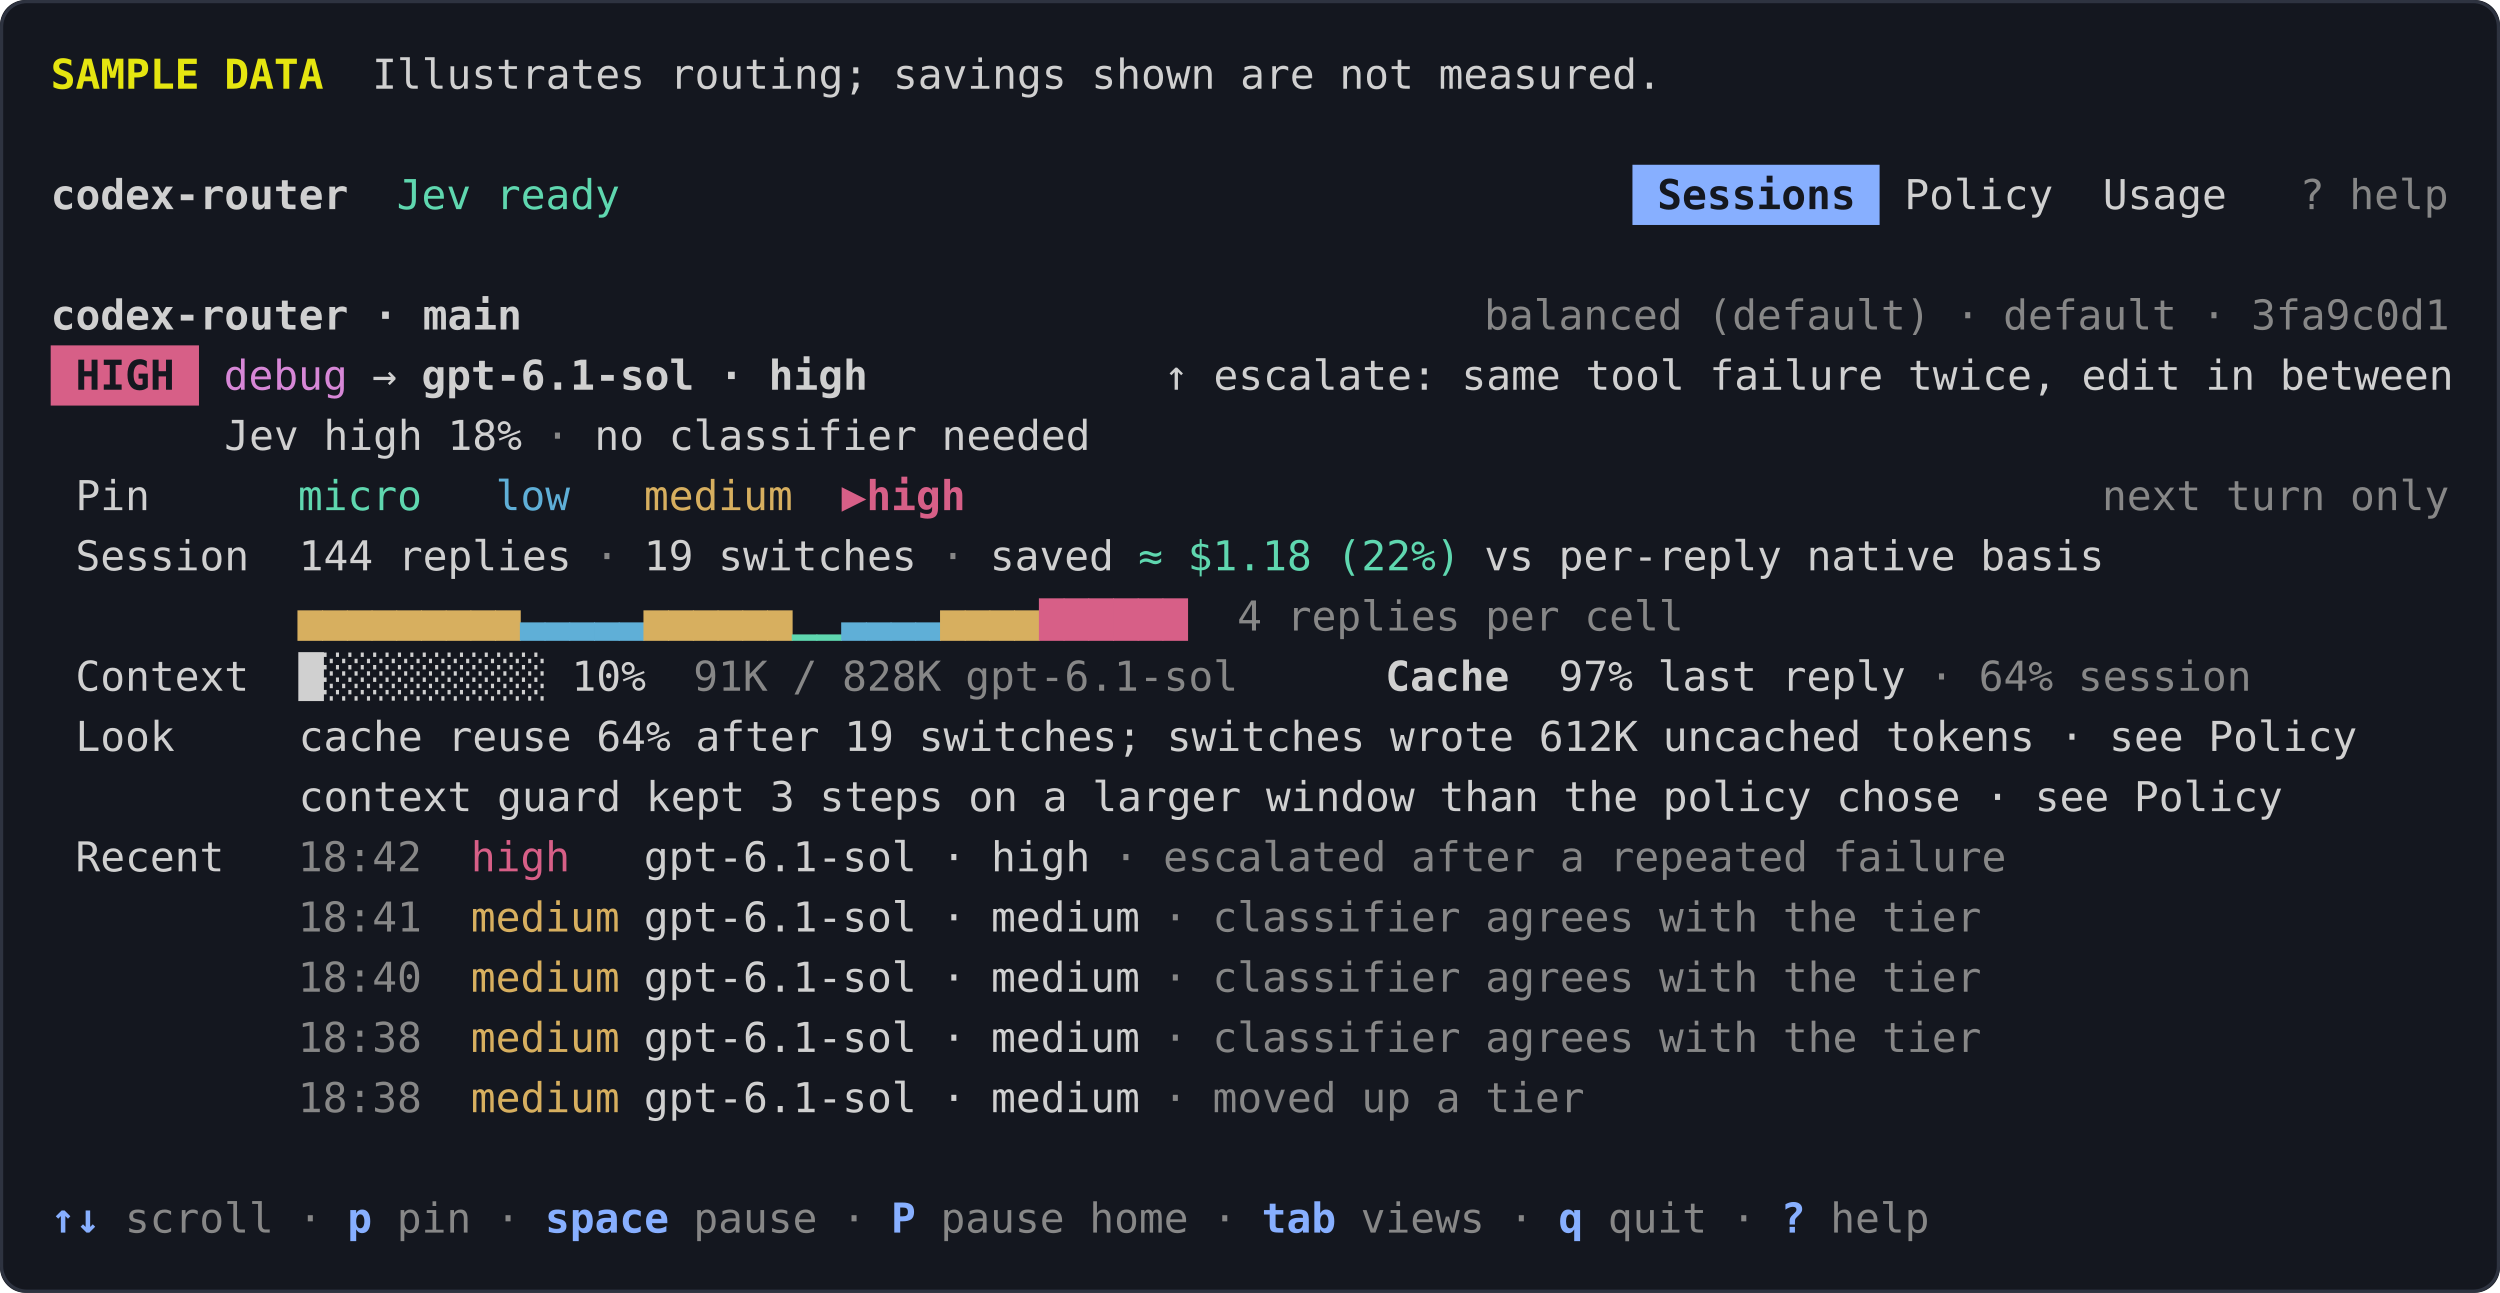
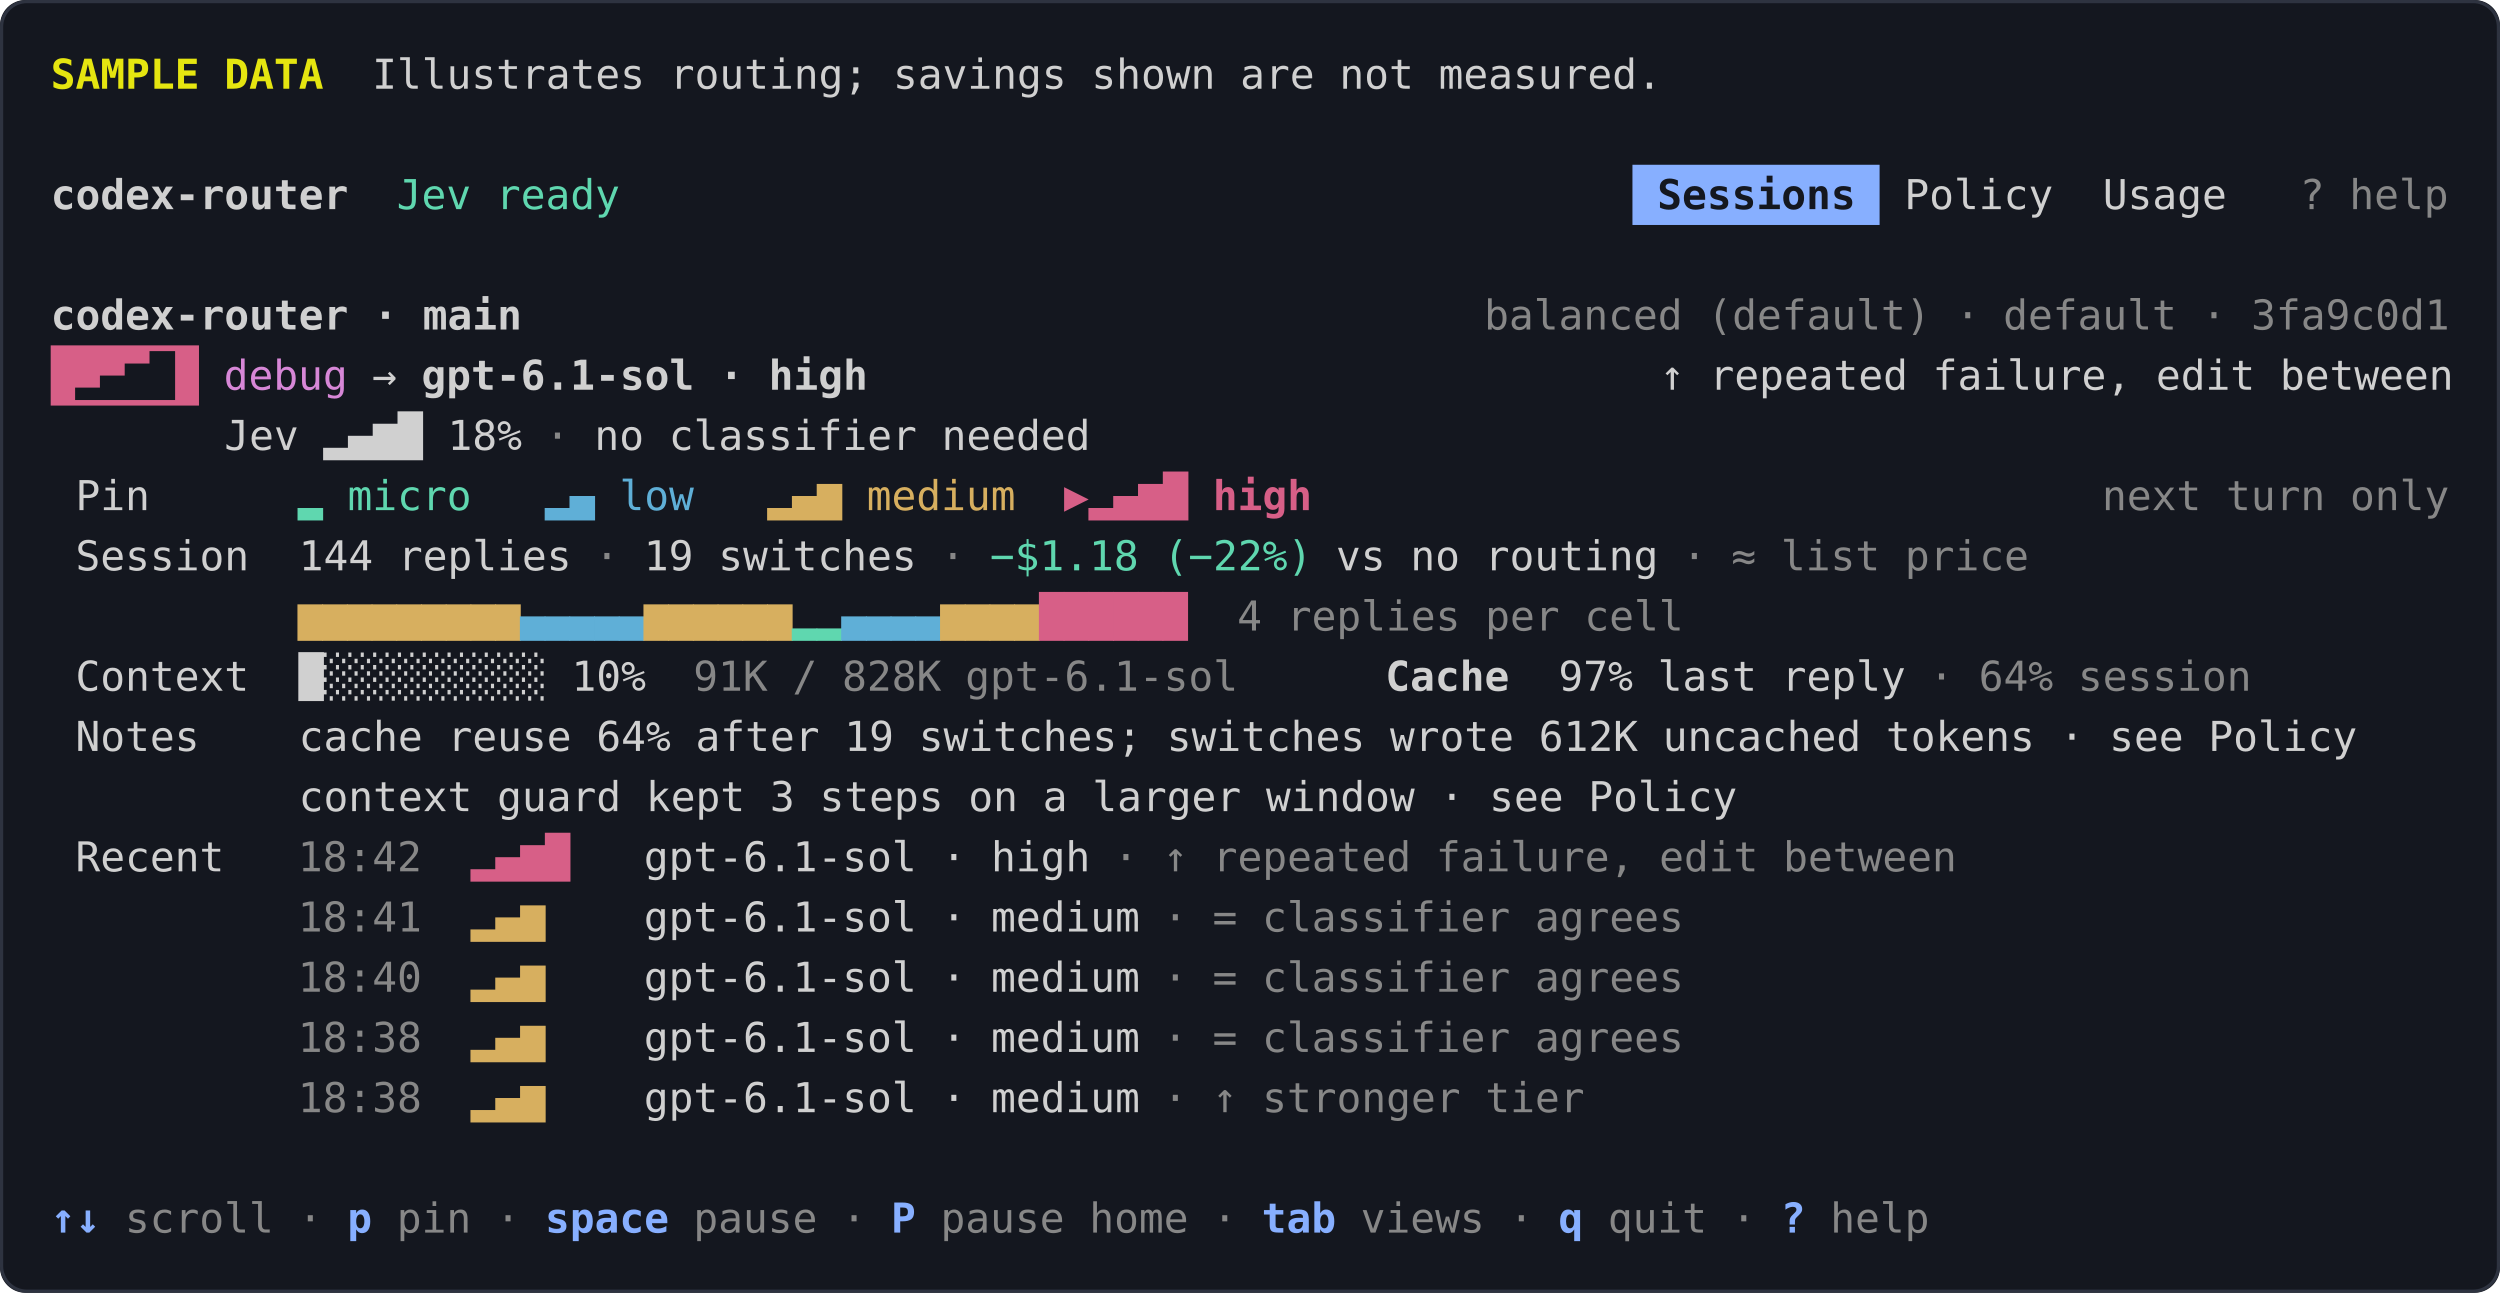
<svg xmlns="http://www.w3.org/2000/svg" viewBox="0 0 789 408" width="789" height="408" role="img" aria-labelledby="title desc">
  <style>text { font-family: ui-monospace, SFMono-Regular, Menlo, Consolas, 'DejaVu Sans Mono', monospace; font-size: 13px; }</style>
  <rect width="789" height="408" rx="8" fill="#14171f" />
  <rect x="0.5" y="0.5" width="788" height="407" rx="8" fill="none" stroke="#2e3340" />
  <text x="16.0" y="28.0" fill="#e5e510" font-weight="700" xml:space="preserve">SAMPLE DATA</text>
  <text x="101.8" y="28.0" fill="#d0d0d0" xml:space="preserve">  Illustrates routing; savings shown are not measured.</text>
  <text x="16.0" y="66.0" fill="#d0d0d0" font-weight="700" xml:space="preserve">codex-router</text>
  <text x="125.2" y="66.0" fill="#5fd7af" xml:space="preserve">Jev ready</text>
  <rect x="515.2" y="52.0" width="78.0" height="19" fill="#87afff" />
  <text x="515.2" y="66.0" fill="#14171f" font-weight="700" xml:space="preserve"> Sessions </text>
  <text x="593.2" y="66.0" fill="#d0d0d0" xml:space="preserve"> Policy  Usage   </text>
  <text x="725.8" y="66.0" fill="#878787" xml:space="preserve">? help</text>
  <text x="16.0" y="104.0" fill="#d0d0d0" font-weight="700" xml:space="preserve">codex-router · main</text>
  <text x="468.4" y="104.0" fill="#878787" xml:space="preserve">balanced (default) · </text>
  <text x="632.2" y="104.0" fill="#878787" xml:space="preserve">default · 3fa9c0d1</text>
  <rect x="16.0" y="109.0" width="46.8" height="19" fill="#d75f87" />
-   <text x="16.0" y="123.0" fill="#14171f" font-weight="700" xml:space="preserve"> HIGH </text>
+   <text x="16.0" y="123.0" fill="#14171f" font-weight="700" xml:space="preserve"> ▂▄▆█ </text>
  <text x="70.6" y="123.0" fill="#d787d7" xml:space="preserve">debug</text>
  <text x="109.6" y="123.0" fill="#d0d0d0" xml:space="preserve"> → </text>
  <text x="133.0" y="123.0" fill="#d0d0d0" font-weight="700" xml:space="preserve">gpt-6.1-sol · high</text>
-   <text x="273.4" y="123.0" fill="#d0d0d0" xml:space="preserve">            ↑ escalate: same tool failure twice, edit in between</text>
-   <text x="16.0" y="142.0" fill="#d0d0d0" xml:space="preserve">       Jev high 18%</text>
+   <text x="273.4" y="123.0" fill="#d0d0d0" xml:space="preserve">                                ↑ repeated failure, edit between</text>
+   <text x="16.0" y="142.0" fill="#d0d0d0" xml:space="preserve">       Jev ▂▄▆█ 18%</text>
  <text x="164.2" y="142.0" fill="#878787" xml:space="preserve"> · </text>
  <text x="187.6" y="142.0" fill="#d0d0d0" xml:space="preserve">no classifier needed</text>
  <text x="16.0" y="161.0" fill="#d0d0d0" xml:space="preserve"> Pin     </text>
-   <text x="86.2" y="161.0" fill="#5fd7af" xml:space="preserve"> micro  </text>
-   <text x="148.6" y="161.0" fill="#5fafd7" xml:space="preserve"> low  </text>
-   <text x="195.4" y="161.0" fill="#d7af5f" xml:space="preserve"> medium  </text>
-   <text x="265.6" y="161.0" fill="#d75f87" font-weight="700" xml:space="preserve">▶high  </text>
+   <text x="86.2" y="161.0" fill="#5fd7af" xml:space="preserve"> ▂ micro  </text>
+   <text x="164.2" y="161.0" fill="#5fafd7" xml:space="preserve"> ▂▄ low  </text>
+   <text x="234.4" y="161.0" fill="#d7af5f" xml:space="preserve"> ▂▄▆ medium  </text>
+   <text x="335.8" y="161.0" fill="#d75f87" font-weight="700" xml:space="preserve">▶▂▄▆█ high  </text>
  <text x="663.4" y="161.0" fill="#878787" xml:space="preserve">next turn only</text>
  <text x="16.0" y="180.0" fill="#d0d0d0" xml:space="preserve"> Session  144 replies</text>
  <text x="179.8" y="180.0" fill="#878787" xml:space="preserve"> · </text>
  <text x="203.2" y="180.0" fill="#d0d0d0" xml:space="preserve">19 switches</text>
  <text x="289.0" y="180.0" fill="#878787" xml:space="preserve"> · </text>
-   <text x="312.4" y="180.0" fill="#d0d0d0" xml:space="preserve">saved </text>
-   <text x="359.2" y="180.0" fill="#5fd7af" xml:space="preserve">≈ $1.18 (22%)</text>
-   <text x="460.6" y="180.0" fill="#d0d0d0" xml:space="preserve"> vs per-reply native basis</text>
-   <text x="94.0" y="199.0" fill="#d7af5f" xml:space="preserve">▅</text>
-   <text x="101.8" y="199.0" fill="#d7af5f" xml:space="preserve">▅</text>
-   <text x="109.6" y="199.0" fill="#d7af5f" xml:space="preserve">▅</text>
-   <text x="117.4" y="199.0" fill="#d7af5f" xml:space="preserve">▅</text>
-   <text x="125.2" y="199.0" fill="#d7af5f" xml:space="preserve">▅</text>
-   <text x="133.0" y="199.0" fill="#d7af5f" xml:space="preserve">▅</text>
-   <text x="140.8" y="199.0" fill="#d7af5f" xml:space="preserve">▅</text>
-   <text x="148.6" y="199.0" fill="#d7af5f" xml:space="preserve">▅</text>
-   <text x="156.4" y="199.0" fill="#d7af5f" xml:space="preserve">▅</text>
-   <text x="164.2" y="199.0" fill="#5fafd7" xml:space="preserve">▃</text>
-   <text x="172.0" y="199.0" fill="#5fafd7" xml:space="preserve">▃</text>
-   <text x="179.8" y="199.0" fill="#5fafd7" xml:space="preserve">▃</text>
-   <text x="187.6" y="199.0" fill="#5fafd7" xml:space="preserve">▃</text>
-   <text x="195.4" y="199.0" fill="#5fafd7" xml:space="preserve">▃</text>
-   <text x="203.2" y="199.0" fill="#d7af5f" xml:space="preserve">▅</text>
-   <text x="211.0" y="199.0" fill="#d7af5f" xml:space="preserve">▅</text>
-   <text x="218.8" y="199.0" fill="#d7af5f" xml:space="preserve">▅</text>
-   <text x="226.6" y="199.0" fill="#d7af5f" xml:space="preserve">▅</text>
-   <text x="234.4" y="199.0" fill="#d7af5f" xml:space="preserve">▅</text>
-   <text x="242.2" y="199.0" fill="#d7af5f" xml:space="preserve">▅</text>
-   <text x="250.0" y="199.0" fill="#5fd7af" xml:space="preserve">▁</text>
-   <text x="257.8" y="199.0" fill="#5fd7af" xml:space="preserve">▁</text>
-   <text x="265.6" y="199.0" fill="#5fafd7" xml:space="preserve">▃</text>
-   <text x="273.4" y="199.0" fill="#5fafd7" xml:space="preserve">▃</text>
-   <text x="281.2" y="199.0" fill="#5fafd7" xml:space="preserve">▃</text>
-   <text x="289.0" y="199.0" fill="#5fafd7" xml:space="preserve">▃</text>
-   <text x="296.8" y="199.0" fill="#d7af5f" xml:space="preserve">▅</text>
-   <text x="304.6" y="199.0" fill="#d7af5f" xml:space="preserve">▅</text>
-   <text x="312.4" y="199.0" fill="#d7af5f" xml:space="preserve">▅</text>
-   <text x="320.2" y="199.0" fill="#d7af5f" xml:space="preserve">▅</text>
-   <text x="328.0" y="199.0" fill="#d75f87" xml:space="preserve">▇</text>
-   <text x="335.8" y="199.0" fill="#d75f87" xml:space="preserve">▇</text>
-   <text x="343.6" y="199.0" fill="#d75f87" xml:space="preserve">▇</text>
-   <text x="351.4" y="199.0" fill="#d75f87" xml:space="preserve">▇</text>
-   <text x="359.2" y="199.0" fill="#d75f87" xml:space="preserve">▇</text>
-   <text x="367.0" y="199.0" fill="#d75f87" xml:space="preserve">▇</text>
+   <text x="312.4" y="180.0" fill="#5fd7af" xml:space="preserve">−$1.18 (−22%)</text>
+   <text x="413.8" y="180.0" fill="#d0d0d0" xml:space="preserve"> vs no routing</text>
+   <text x="523.0" y="180.0" fill="#878787" xml:space="preserve"> · </text>
+   <text x="546.4" y="180.0" fill="#878787" xml:space="preserve">≈ list price</text>
+   <text x="94.0" y="199.0" fill="#d7af5f" xml:space="preserve">▆</text>
+   <text x="101.8" y="199.0" fill="#d7af5f" xml:space="preserve">▆</text>
+   <text x="109.6" y="199.0" fill="#d7af5f" xml:space="preserve">▆</text>
+   <text x="117.4" y="199.0" fill="#d7af5f" xml:space="preserve">▆</text>
+   <text x="125.2" y="199.0" fill="#d7af5f" xml:space="preserve">▆</text>
+   <text x="133.0" y="199.0" fill="#d7af5f" xml:space="preserve">▆</text>
+   <text x="140.8" y="199.0" fill="#d7af5f" xml:space="preserve">▆</text>
+   <text x="148.6" y="199.0" fill="#d7af5f" xml:space="preserve">▆</text>
+   <text x="156.4" y="199.0" fill="#d7af5f" xml:space="preserve">▆</text>
+   <text x="164.2" y="199.0" fill="#5fafd7" xml:space="preserve">▄</text>
+   <text x="172.0" y="199.0" fill="#5fafd7" xml:space="preserve">▄</text>
+   <text x="179.8" y="199.0" fill="#5fafd7" xml:space="preserve">▄</text>
+   <text x="187.6" y="199.0" fill="#5fafd7" xml:space="preserve">▄</text>
+   <text x="195.4" y="199.0" fill="#5fafd7" xml:space="preserve">▄</text>
+   <text x="203.2" y="199.0" fill="#d7af5f" xml:space="preserve">▆</text>
+   <text x="211.0" y="199.0" fill="#d7af5f" xml:space="preserve">▆</text>
+   <text x="218.8" y="199.0" fill="#d7af5f" xml:space="preserve">▆</text>
+   <text x="226.6" y="199.0" fill="#d7af5f" xml:space="preserve">▆</text>
+   <text x="234.4" y="199.0" fill="#d7af5f" xml:space="preserve">▆</text>
+   <text x="242.2" y="199.0" fill="#d7af5f" xml:space="preserve">▆</text>
+   <text x="250.0" y="199.0" fill="#5fd7af" xml:space="preserve">▂</text>
+   <text x="257.8" y="199.0" fill="#5fd7af" xml:space="preserve">▂</text>
+   <text x="265.6" y="199.0" fill="#5fafd7" xml:space="preserve">▄</text>
+   <text x="273.4" y="199.0" fill="#5fafd7" xml:space="preserve">▄</text>
+   <text x="281.2" y="199.0" fill="#5fafd7" xml:space="preserve">▄</text>
+   <text x="289.0" y="199.0" fill="#5fafd7" xml:space="preserve">▄</text>
+   <text x="296.8" y="199.0" fill="#d7af5f" xml:space="preserve">▆</text>
+   <text x="304.6" y="199.0" fill="#d7af5f" xml:space="preserve">▆</text>
+   <text x="312.4" y="199.0" fill="#d7af5f" xml:space="preserve">▆</text>
+   <text x="320.2" y="199.0" fill="#d7af5f" xml:space="preserve">▆</text>
+   <text x="328.0" y="199.0" fill="#d75f87" xml:space="preserve">█</text>
+   <text x="335.8" y="199.0" fill="#d75f87" xml:space="preserve">█</text>
+   <text x="343.6" y="199.0" fill="#d75f87" xml:space="preserve">█</text>
+   <text x="351.4" y="199.0" fill="#d75f87" xml:space="preserve">█</text>
+   <text x="359.2" y="199.0" fill="#d75f87" xml:space="preserve">█</text>
+   <text x="367.0" y="199.0" fill="#d75f87" xml:space="preserve">█</text>
  <text x="374.8" y="199.0" fill="#878787" xml:space="preserve">  4 replies per cell</text>
  <text x="16.0" y="218.0" fill="#d0d0d0" xml:space="preserve"> Context  █░░░░░░░░░ 10%  </text>
  <text x="218.8" y="218.0" fill="#878787" xml:space="preserve">91K / 828K</text>
  <text x="296.8" y="218.0" fill="#878787" xml:space="preserve"> gpt-6.1-sol</text>
  <text x="437.2" y="218.0" fill="#d0d0d0" font-weight="700" xml:space="preserve">Cache</text>
  <text x="476.2" y="218.0" fill="#d0d0d0" xml:space="preserve">  97% last reply</text>
  <text x="601.0" y="218.0" fill="#878787" xml:space="preserve"> · 64% session</text>
-   <text x="16.0" y="237.0" fill="#d0d0d0" xml:space="preserve"> Look     cache reuse 64% after 19 switches; switches wrote 612K uncached tokens · see Policy</text>
-   <text x="16.0" y="256.0" fill="#d0d0d0" xml:space="preserve">          context guard kept 3 steps on a larger window than the policy chose · see Policy</text>
+   <text x="16.0" y="237.0" fill="#d0d0d0" xml:space="preserve"> Notes    cache reuse 64% after 19 switches; switches wrote 612K uncached tokens · see Policy</text>
+   <text x="16.0" y="256.0" fill="#d0d0d0" xml:space="preserve">          context guard kept 3 steps on a larger window · see Policy</text>
  <text x="16.0" y="275.0" fill="#d0d0d0" xml:space="preserve"> Recent   </text>
  <text x="94.0" y="275.0" fill="#878787" xml:space="preserve">18:42  </text>
-   <text x="148.6" y="275.0" fill="#d75f87" xml:space="preserve">high   </text>
+   <text x="148.6" y="275.0" fill="#d75f87" xml:space="preserve">▂▄▆█   </text>
  <text x="203.2" y="275.0" fill="#d0d0d0" xml:space="preserve">gpt-6.1-sol · high</text>
-   <text x="343.6" y="275.0" fill="#878787" xml:space="preserve"> · escalated after a repeated failure</text>
+   <text x="343.6" y="275.0" fill="#878787" xml:space="preserve"> · ↑ repeated failure, edit between</text>
  <text x="94.0" y="294.0" fill="#878787" xml:space="preserve">18:41  </text>
-   <text x="148.6" y="294.0" fill="#d7af5f" xml:space="preserve">medium </text>
+   <text x="148.6" y="294.0" fill="#d7af5f" xml:space="preserve">▂▄▆    </text>
  <text x="203.2" y="294.0" fill="#d0d0d0" xml:space="preserve">gpt-6.1-sol · medium</text>
-   <text x="359.2" y="294.0" fill="#878787" xml:space="preserve"> · classifier agrees with the tier</text>
+   <text x="359.2" y="294.0" fill="#878787" xml:space="preserve"> · = classifier agrees</text>
  <text x="94.0" y="313.0" fill="#878787" xml:space="preserve">18:40  </text>
-   <text x="148.6" y="313.0" fill="#d7af5f" xml:space="preserve">medium </text>
+   <text x="148.6" y="313.0" fill="#d7af5f" xml:space="preserve">▂▄▆    </text>
  <text x="203.2" y="313.0" fill="#d0d0d0" xml:space="preserve">gpt-6.1-sol · medium</text>
-   <text x="359.2" y="313.0" fill="#878787" xml:space="preserve"> · classifier agrees with the tier</text>
+   <text x="359.2" y="313.0" fill="#878787" xml:space="preserve"> · = classifier agrees</text>
  <text x="94.0" y="332.0" fill="#878787" xml:space="preserve">18:38  </text>
-   <text x="148.6" y="332.0" fill="#d7af5f" xml:space="preserve">medium </text>
+   <text x="148.6" y="332.0" fill="#d7af5f" xml:space="preserve">▂▄▆    </text>
  <text x="203.2" y="332.0" fill="#d0d0d0" xml:space="preserve">gpt-6.1-sol · medium</text>
-   <text x="359.2" y="332.0" fill="#878787" xml:space="preserve"> · classifier agrees with the tier</text>
+   <text x="359.2" y="332.0" fill="#878787" xml:space="preserve"> · = classifier agrees</text>
  <text x="94.0" y="351.0" fill="#878787" xml:space="preserve">18:38  </text>
-   <text x="148.6" y="351.0" fill="#d7af5f" xml:space="preserve">medium </text>
+   <text x="148.6" y="351.0" fill="#d7af5f" xml:space="preserve">▂▄▆    </text>
  <text x="203.2" y="351.0" fill="#d0d0d0" xml:space="preserve">gpt-6.1-sol · medium</text>
-   <text x="359.2" y="351.0" fill="#878787" xml:space="preserve"> · moved up a tier</text>
+   <text x="359.2" y="351.0" fill="#878787" xml:space="preserve"> · ↑ stronger tier</text>
  <text x="16.0" y="389.0" fill="#87afff" font-weight="700" xml:space="preserve">↑↓</text>
  <text x="31.6" y="389.0" fill="#878787" xml:space="preserve"> scroll</text>
  <text x="86.2" y="389.0" fill="#878787" xml:space="preserve"> · </text>
  <text x="109.6" y="389.0" fill="#87afff" font-weight="700" xml:space="preserve">p</text>
  <text x="117.4" y="389.0" fill="#878787" xml:space="preserve"> pin</text>
  <text x="148.6" y="389.0" fill="#878787" xml:space="preserve"> · </text>
  <text x="172.0" y="389.0" fill="#87afff" font-weight="700" xml:space="preserve">space</text>
  <text x="211.0" y="389.0" fill="#878787" xml:space="preserve"> pause</text>
  <text x="257.8" y="389.0" fill="#878787" xml:space="preserve"> · </text>
  <text x="281.2" y="389.0" fill="#87afff" font-weight="700" xml:space="preserve">P</text>
  <text x="289.0" y="389.0" fill="#878787" xml:space="preserve"> pause home</text>
  <text x="374.8" y="389.0" fill="#878787" xml:space="preserve"> · </text>
  <text x="398.2" y="389.0" fill="#87afff" font-weight="700" xml:space="preserve">tab</text>
  <text x="421.6" y="389.0" fill="#878787" xml:space="preserve"> views</text>
  <text x="468.4" y="389.0" fill="#878787" xml:space="preserve"> · </text>
  <text x="491.8" y="389.0" fill="#87afff" font-weight="700" xml:space="preserve">q</text>
  <text x="499.6" y="389.0" fill="#878787" xml:space="preserve"> quit</text>
  <text x="538.6" y="389.0" fill="#878787" xml:space="preserve"> · </text>
  <text x="562.0" y="389.0" fill="#87afff" font-weight="700" xml:space="preserve">?</text>
  <text x="569.8" y="389.0" fill="#878787" xml:space="preserve"> help</text>
</svg>
